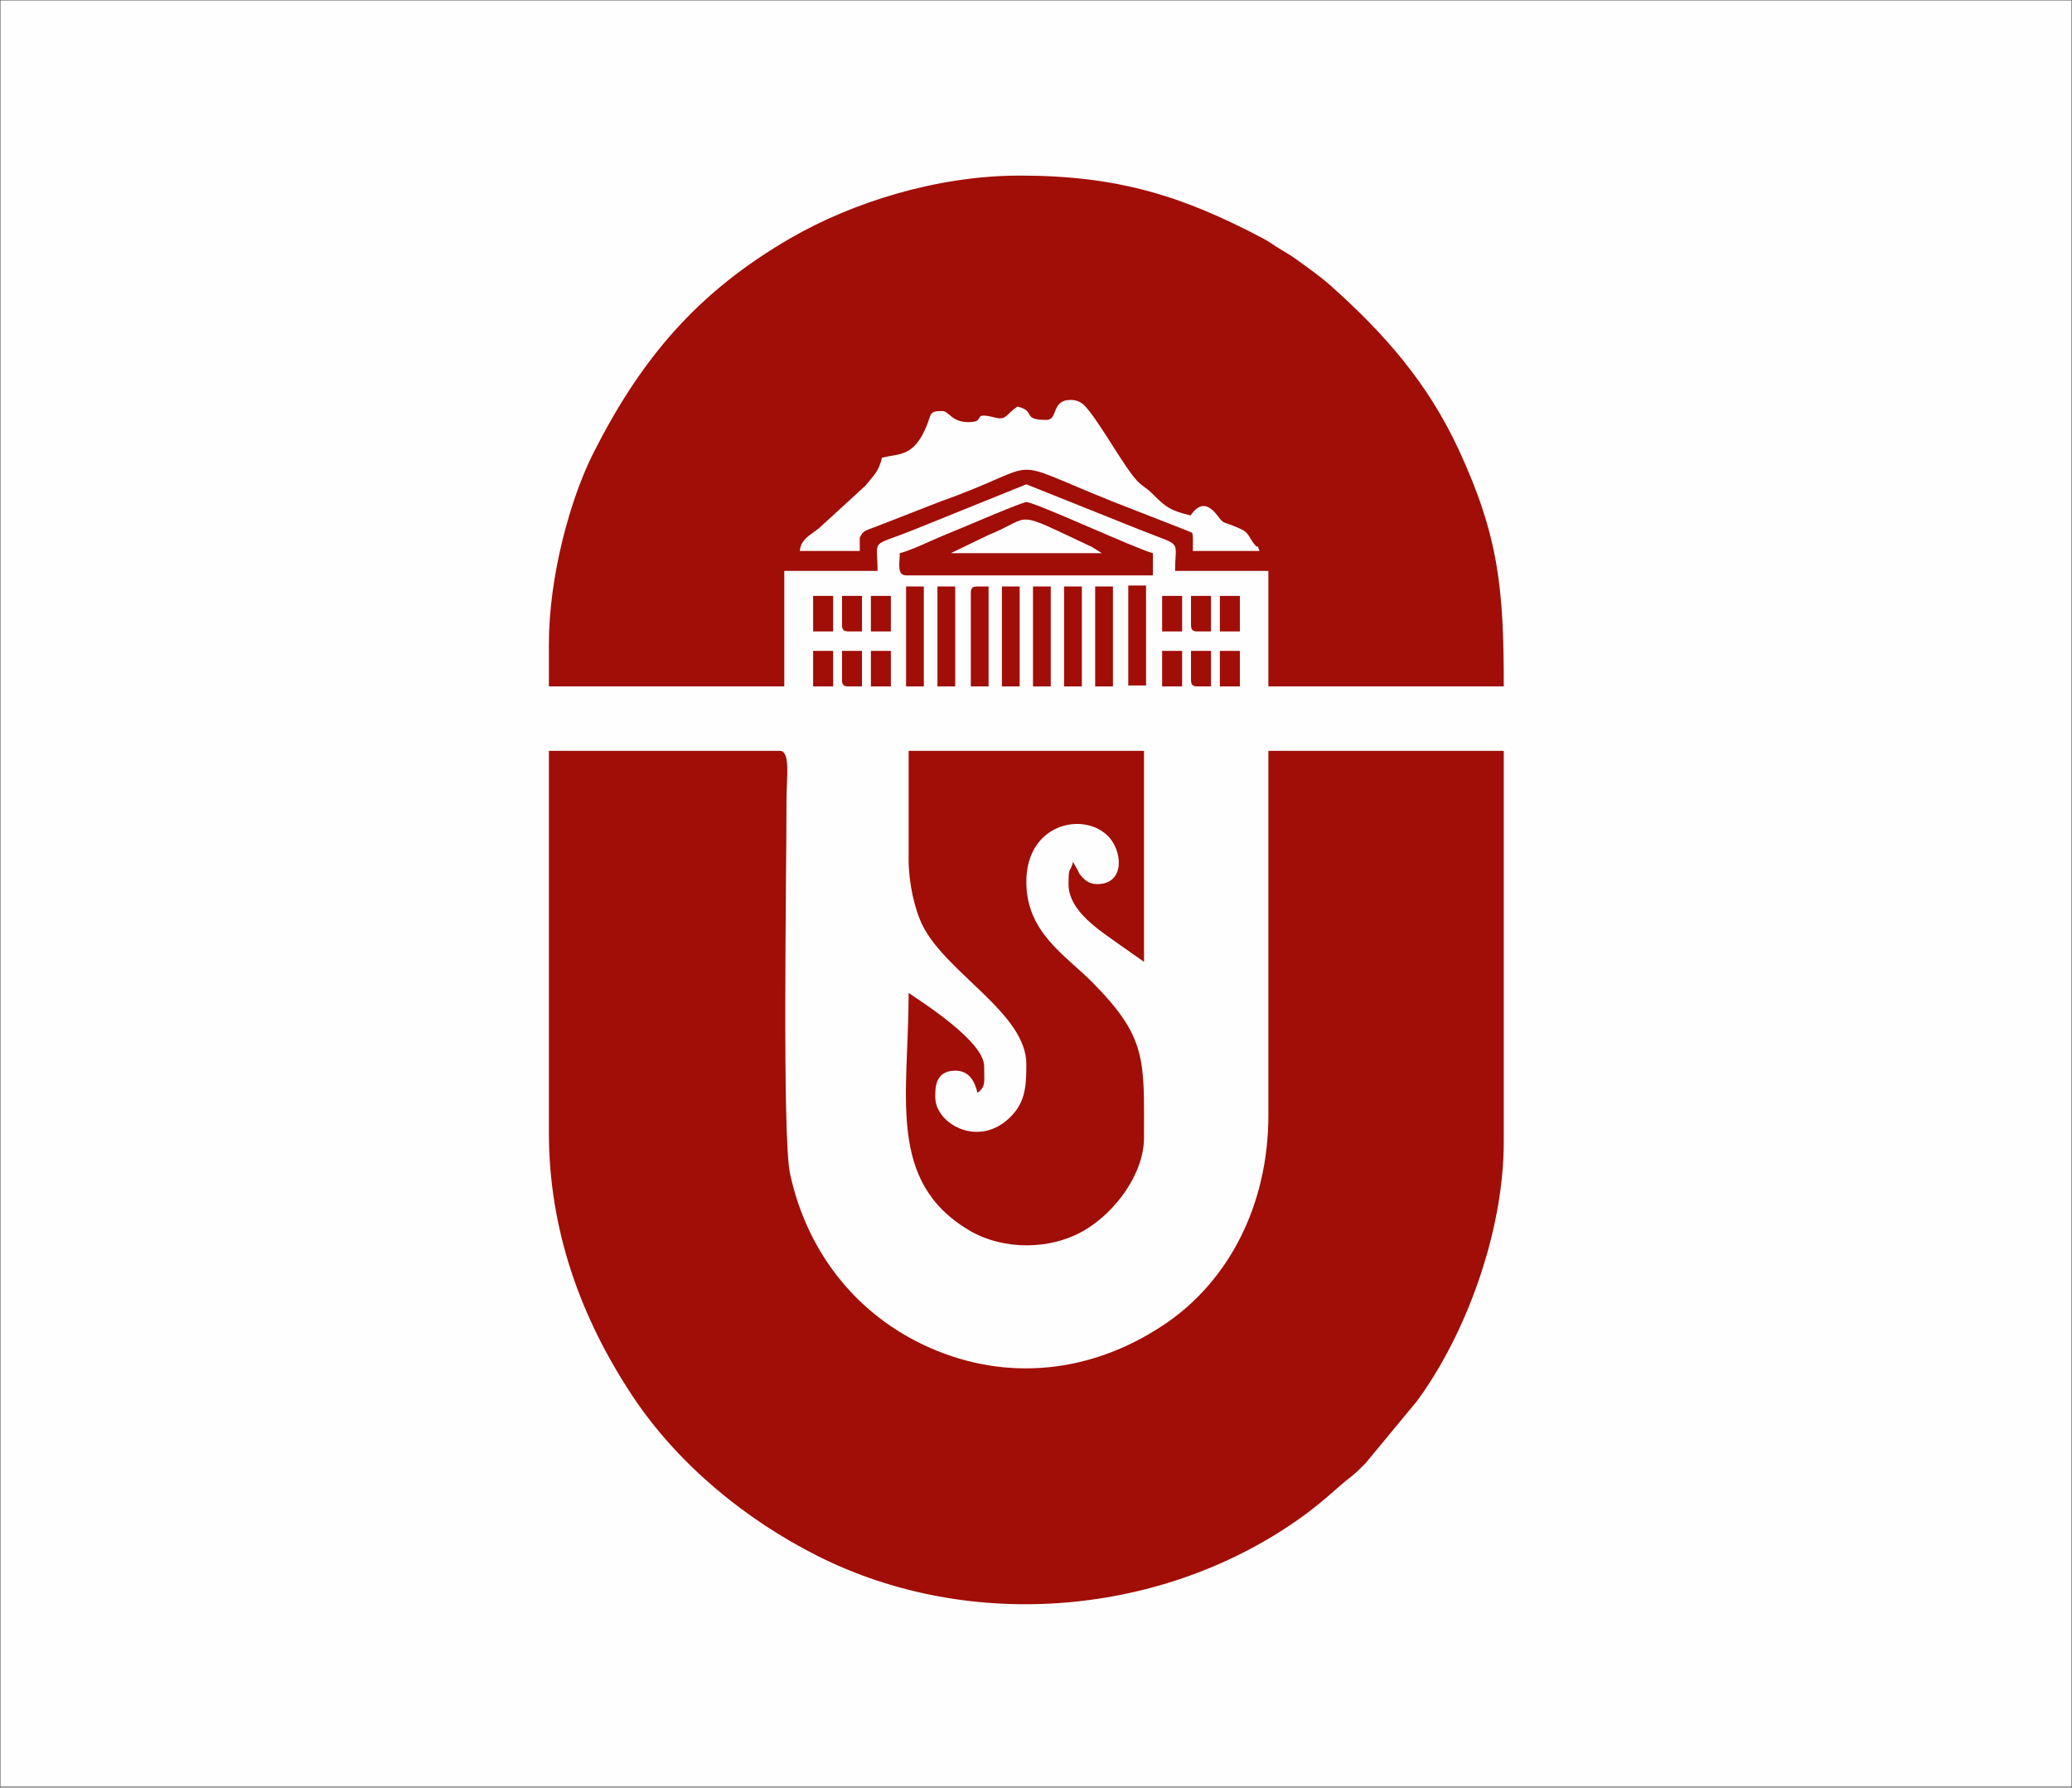
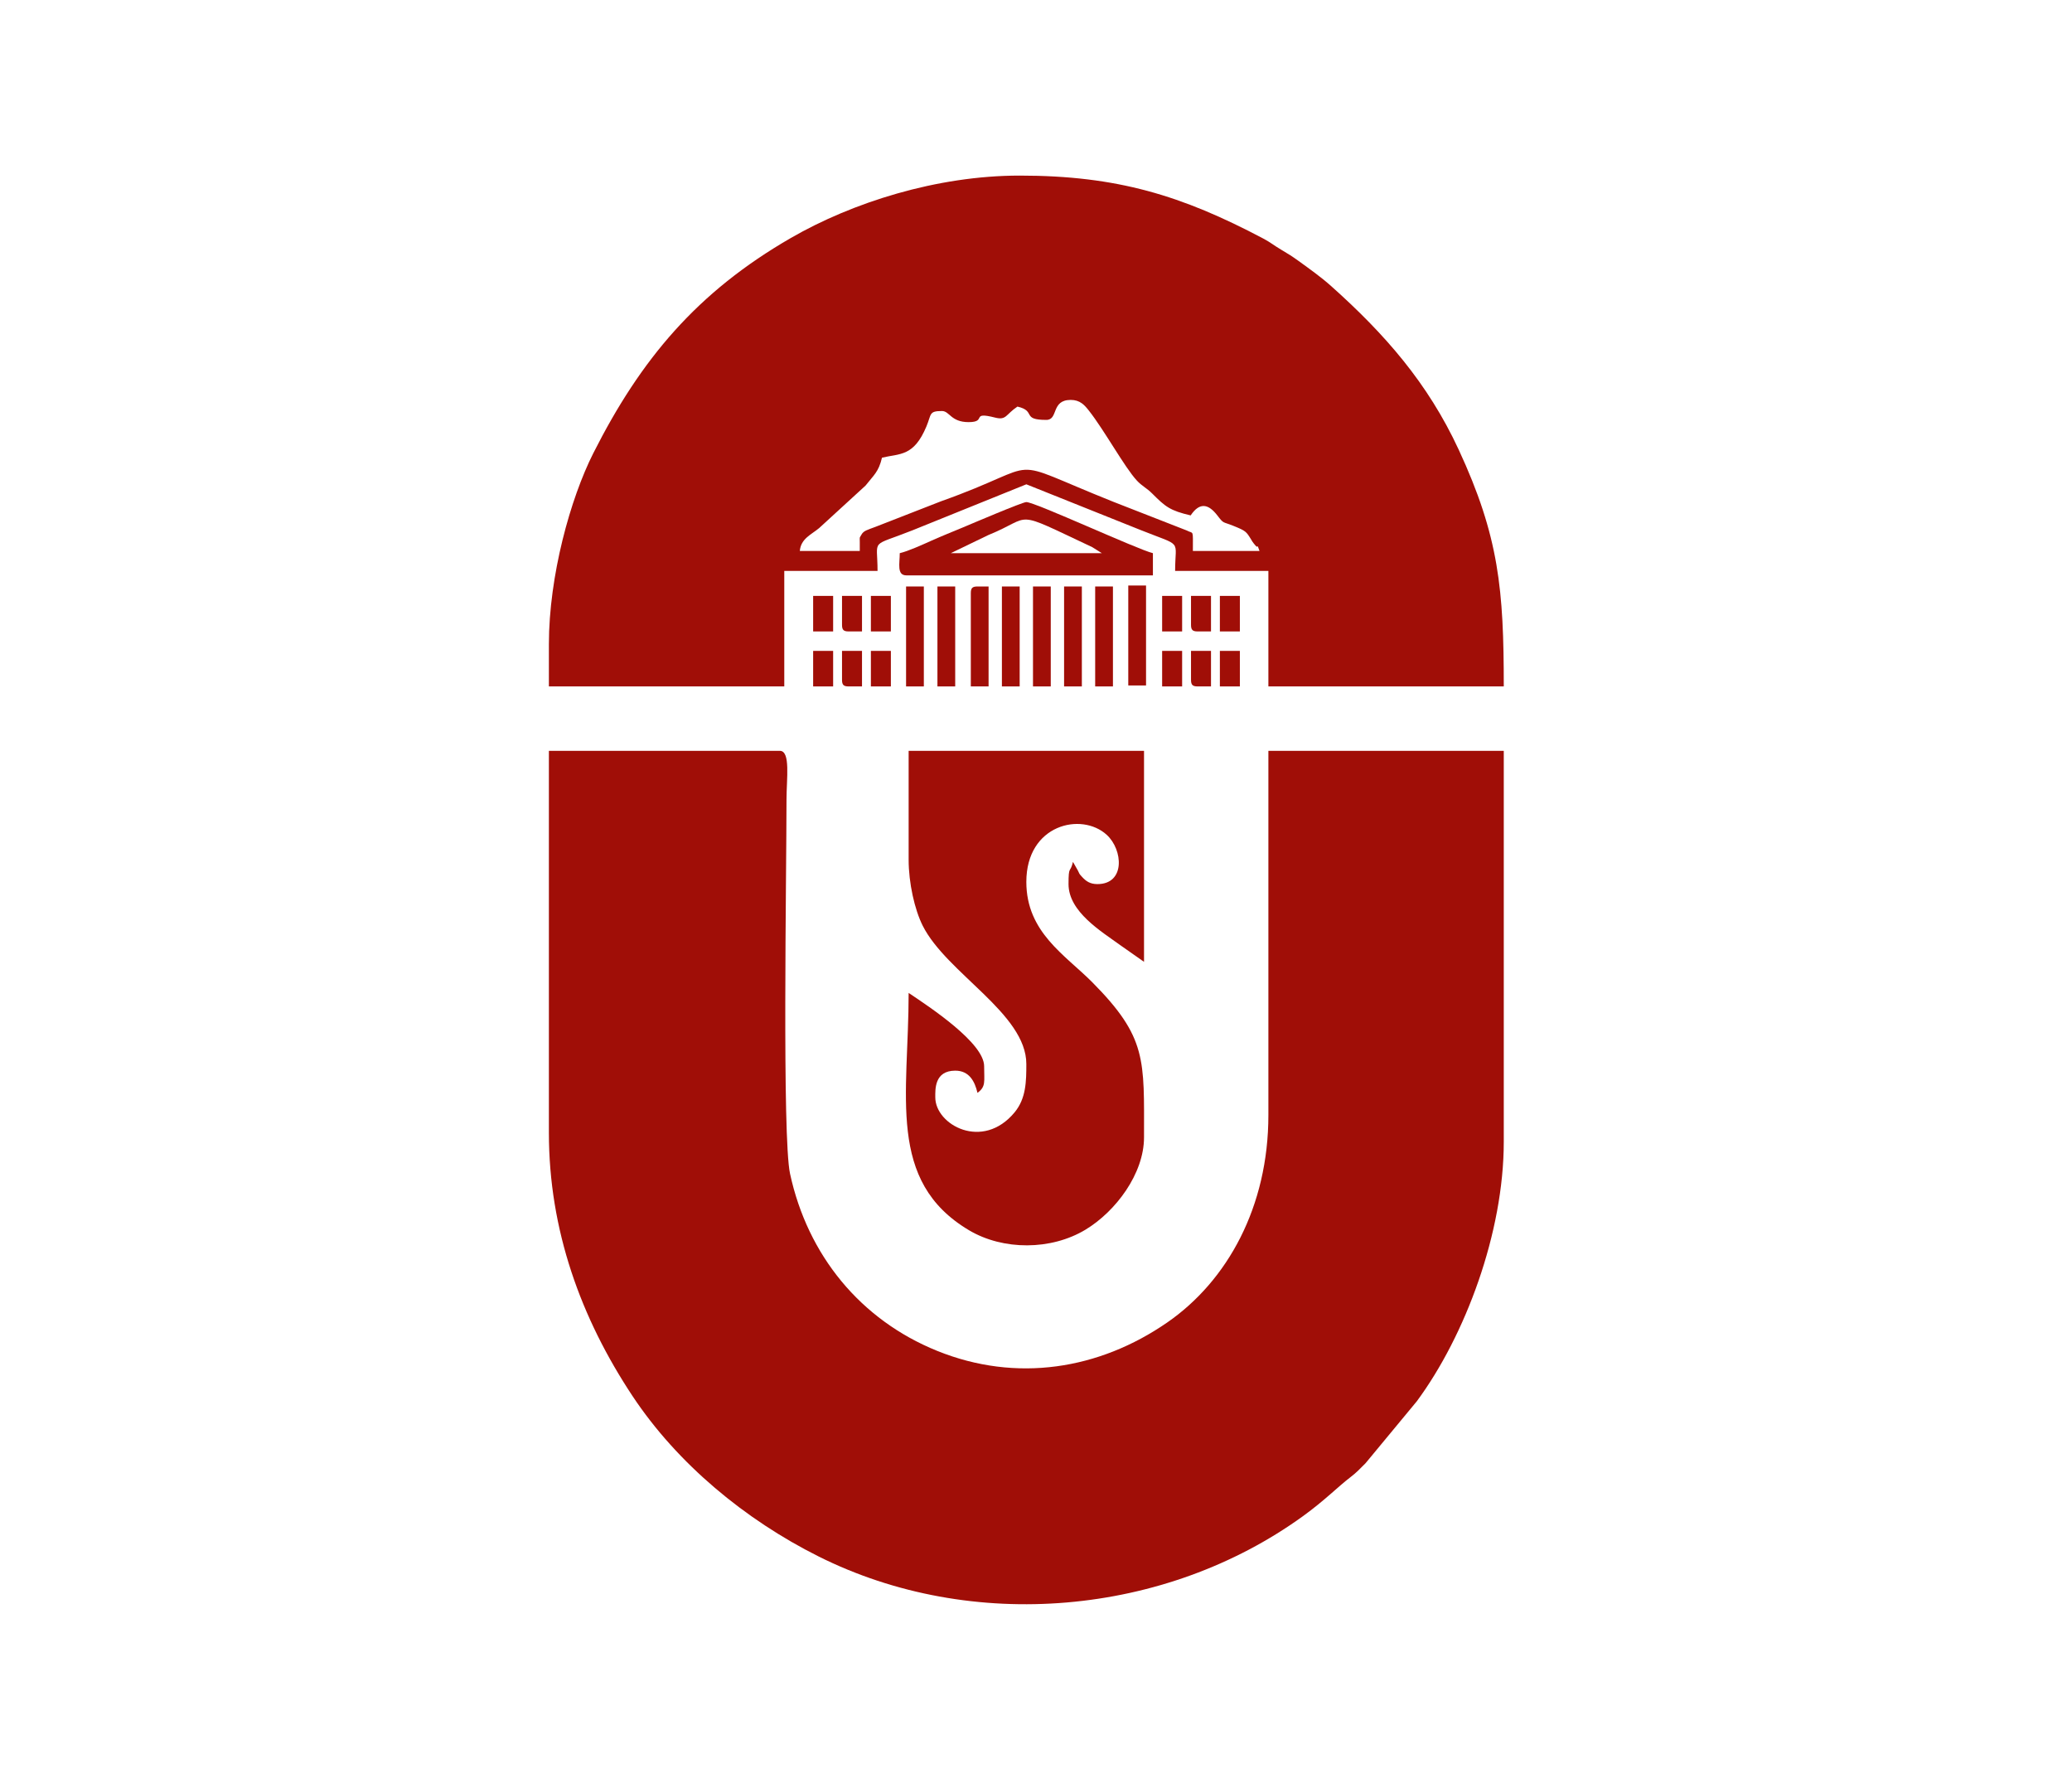
<svg xmlns="http://www.w3.org/2000/svg" xml:space="preserve" version="1.1" style="shape-rendering:geometricPrecision; text-rendering:geometricPrecision; image-rendering:optimizeQuality; fill-rule:evenodd; clip-rule:evenodd" viewBox="4572 1346 21759 18765">
  <defs>
    <style type="text/css">
   
    .str0 {stroke:#2B2A29;stroke-width:7.62;stroke-miterlimit:22.926}
    .fil0 {fill:#FEFEFE}
    .fil1 {fill:#A00E07}
   
  </style>
  </defs>
  <g id="Слой_x0020_1">
-     <rect class="fil0 str0" x="4572.09" y="1345.68" width="21758.34" height="18764.46" />
    <g id="_1615520957296">
      <path class="fil1" d="M10336.16 13240.67c0,1020.51 335.81,1944.71 876.76,2761.18 473.94,715.33 1187.37,1301.92 1952.78,1685.22 1614.35,808.51 3642.95,624.68 5089.48,-421.8 229.41,-165.95 364.59,-306.92 499.5,-409.96 64.64,-49.33 97.2,-85.74 157.49,-145.71l538.61 -650.71c508.76,-688.94 913.01,-1769.8 913.01,-2724.93l0 -4104.33 -2471.91 0 0 3824.49c0,961.9 -429.4,1740.58 -1063.21,2178.3 -713.76,492.97 -1582.34,634.11 -2415.17,297.31 -806.09,-325.98 -1359.96,-1004.21 -1544.91,-1859.82 -83.32,-385.42 -37.19,-3122.82 -37.19,-3927.26 0,-220.54 44.54,-513.02 -69.99,-513.02l-2425.25 0 0 4011.04z" />
      <path class="fil1" d="M13600.97 7037.53l0 93.29 -629.65 0c10.8,-129.62 120.7,-171.27 203,-240.1l486.88 -445.93c84.89,-108.88 137.89,-142.81 172.98,-293.47 190.87,-44.43 333.52,-10.99 466.12,-326.72 54.67,-130.09 24.59,-162.98 163.52,-162.98 80.98,0 92.82,116.62 279.84,116.62 200.02,0 13.2,-114.74 279.04,-47.43 118.83,30.08 108.88,-32.03 233.99,-115.79 201.92,47.02 36.88,139.89 303.17,139.89 129.07,0 46.66,-209.88 256.48,-209.88 97.64,0 144.63,54.04 190.69,112.52 163.3,207.34 374.45,594.22 502.77,733.18 56.58,61.25 99.82,74.97 163.94,139.23 136.56,136.78 185.81,177.38 401.92,227.73 94.64,-141.33 186.6,-121.3 279.92,-0.09 70.79,92 52.06,62.42 169.78,110.07 130.14,52.69 133.5,59.13 184.68,141.79 17.1,27.6 6.06,13.33 27.82,42.14 66.05,87.54 21.01,-30.49 60.73,79.22l-699.6 0c0,-237.78 9.39,-174.85 -64.81,-215.06l-771.39 -301.33c-1206.29,-482.12 -664.98,-411.03 -1807.7,-5.4l-687.93 268.2c-87.53,33.49 -125.98,40.15 -149.42,83.78 -22.23,41.48 -16.77,12.45 -16.77,76.52zm-3264.81 1072.73l0 443.09 2471.91 0 0 -1212.65 979.45 0c0,-350.77 -86.02,-246.57 366.52,-426.37l1195.94 -483.14 1199.29 479.75c451.41,180.52 363.16,89.49 363.16,429.76l979.45 0 0 1212.65 2471.91 0c0,-1016.82 -49.71,-1572.45 -474.05,-2487.61 -324.07,-698.92 -776.39,-1213.67 -1338.88,-1716.04 -105.41,-94.14 -224.24,-178.54 -342.31,-264.03 -68.45,-49.58 -110.98,-75.69 -184.19,-118.96 -74.36,-43.93 -110.58,-76.16 -186.8,-116.4 -855.08,-451.8 -1534.47,-660.6 -2557.54,-660.6 -872.66,0 -1758.71,283.7 -2400.99,653.96 -986.56,568.72 -1578.47,1274.49 -2076.56,2260.96 -240.54,476.37 -466.31,1288.15 -466.31,2005.63z" />
      <path class="fil1" d="M14114.02 10372.3c0,245.63 62.94,524.01 147.19,692.33 249.79,499.2 1088.77,923.28 1088.77,1453.14 0,183.41 -2.59,361.31 -122.68,506.96 -335.37,406.82 -833.44,132.32 -833.44,-157.16 0,-81.5 -10.71,-279.84 209.88,-279.84 146.31,0 204.92,111.96 233.18,233.18 90.4,-66.21 69.96,-118.11 69.96,-279.84 0,-244.31 -568.49,-619.29 -792.86,-769.57 0,1076.13 -233.62,1975.7 633.42,2491.47 359.74,214.02 863.46,211.46 1223.15,-5.23 317.41,-191.23 615.34,-587.17 615.34,-970.41 0,-814.4 32.06,-1047.26 -542.13,-1626.63 -284.75,-287.34 -693.82,-524.32 -693.82,-1055.19 0,-602.46 578.74,-736.32 844.01,-494.21 171.32,156.36 198.01,517.54 -97.78,517.54 -77.45,0 -119.62,-30.99 -159.34,-73.88 -39.03,-42.08 -25.31,-30.51 -46.41,-70.18l-50.76 -89.15c-28.95,124.38 -46.63,29.44 -46.63,233.21 0,291.43 344.51,496.38 546.18,643.11l246.68 173.08 0 -2215.4 -2471.91 0 0 1142.67z" />
      <path class="fil1" d="M16142.87 7154.12l-1585.79 0 393.19 -189.86c487.1,-197.26 229.85,-278.6 1092.29,126.92l100.31 62.94zm-2122.14 0c0,108.08 -33.47,233.21 69.96,233.21l2588.53 0 0 -233.21c-158.23,-36.85 -1237.19,-536.38 -1329.24,-536.38 -41.21,0 -577.45,229.02 -666.45,266.37 -115.76,48.64 -213.9,86.71 -328.37,138.05 -91.22,40.87 -244.47,111 -334.43,131.96z" />
      <polygon class="fil1" points="15746.41,8553.35 15932.99,8553.35 15932.99,7503.92 15746.41,7503.92 " />
      <polygon class="fil1" points="16072.91,8553.35 16259.46,8553.35 16259.46,7503.92 16072.91,7503.92 " />
      <polygon class="fil1" points="15093.46,8553.35 15280.02,8553.35 15280.02,7503.92 15093.46,7503.92 " />
      <polygon class="fil1" points="15419.94,8553.35 15606.49,8553.35 15606.49,7503.92 15419.94,7503.92 " />
      <path class="fil1" d="M14766.96 7573.88l0 979.47 186.58 0 0 -1049.43 -116.62 0c-53.71,0 -69.96,16.22 -69.96,69.96z" />
      <polygon class="fil1" points="13111.22,8553.35 13321.13,8553.35 13321.13,8180.22 13111.22,8180.22 " />
      <polygon class="fil1" points="13717.56,8553.35 13927.44,8553.35 13927.44,8180.22 13717.56,8180.22 " />
      <path class="fil1" d="M13414.41 8483.37c0,53.73 16.23,69.98 69.97,69.98l139.92 0 0 -373.13 -209.89 0 0 303.15z" />
      <polygon class="fil1" points="16420.56,8543.19 16607.11,8543.19 16607.11,7493.75 16420.56,7493.75 " />
      <polygon class="fil1" points="14416.46,8553.35 14603.01,8553.35 14603.01,7503.92 14416.46,7503.92 " />
      <polygon class="fil1" points="14087.1,8553.35 14273.65,8553.35 14273.65,7503.92 14087.1,7503.92 " />
      <polygon class="fil1" points="13111.22,7975.97 13321.13,7975.97 13321.13,7602.84 13111.22,7602.84 " />
      <polygon class="fil1" points="13717.56,7975.97 13927.44,7975.97 13927.44,7602.84 13717.56,7602.84 " />
      <path class="fil1" d="M13414.41 7905.98c0,53.74 16.23,69.99 69.97,69.99l139.92 0 0 -373.13 -209.89 0 0 303.14z" />
      <polygon class="fil1" points="16776.14,8553.35 16986.05,8553.35 16986.05,8180.22 16776.14,8180.22 " />
      <polygon class="fil1" points="17382.49,8553.35 17592.37,8553.35 17592.37,8180.22 17382.49,8180.22 " />
      <path class="fil1" d="M17079.34 8483.37c0,53.73 16.23,69.98 69.96,69.98l139.92 0 0 -373.13 -209.88 0 0 303.15z" />
      <polygon class="fil1" points="16776.14,7975.97 16986.05,7975.97 16986.05,7602.84 16776.14,7602.84 " />
      <polygon class="fil1" points="17382.49,7975.97 17592.37,7975.97 17592.37,7602.84 17382.49,7602.84 " />
      <path class="fil1" d="M17079.34 7905.98c0,53.74 16.23,69.99 69.96,69.99l139.92 0 0 -373.13 -209.88 0 0 303.14z" />
    </g>
  </g>
</svg>
